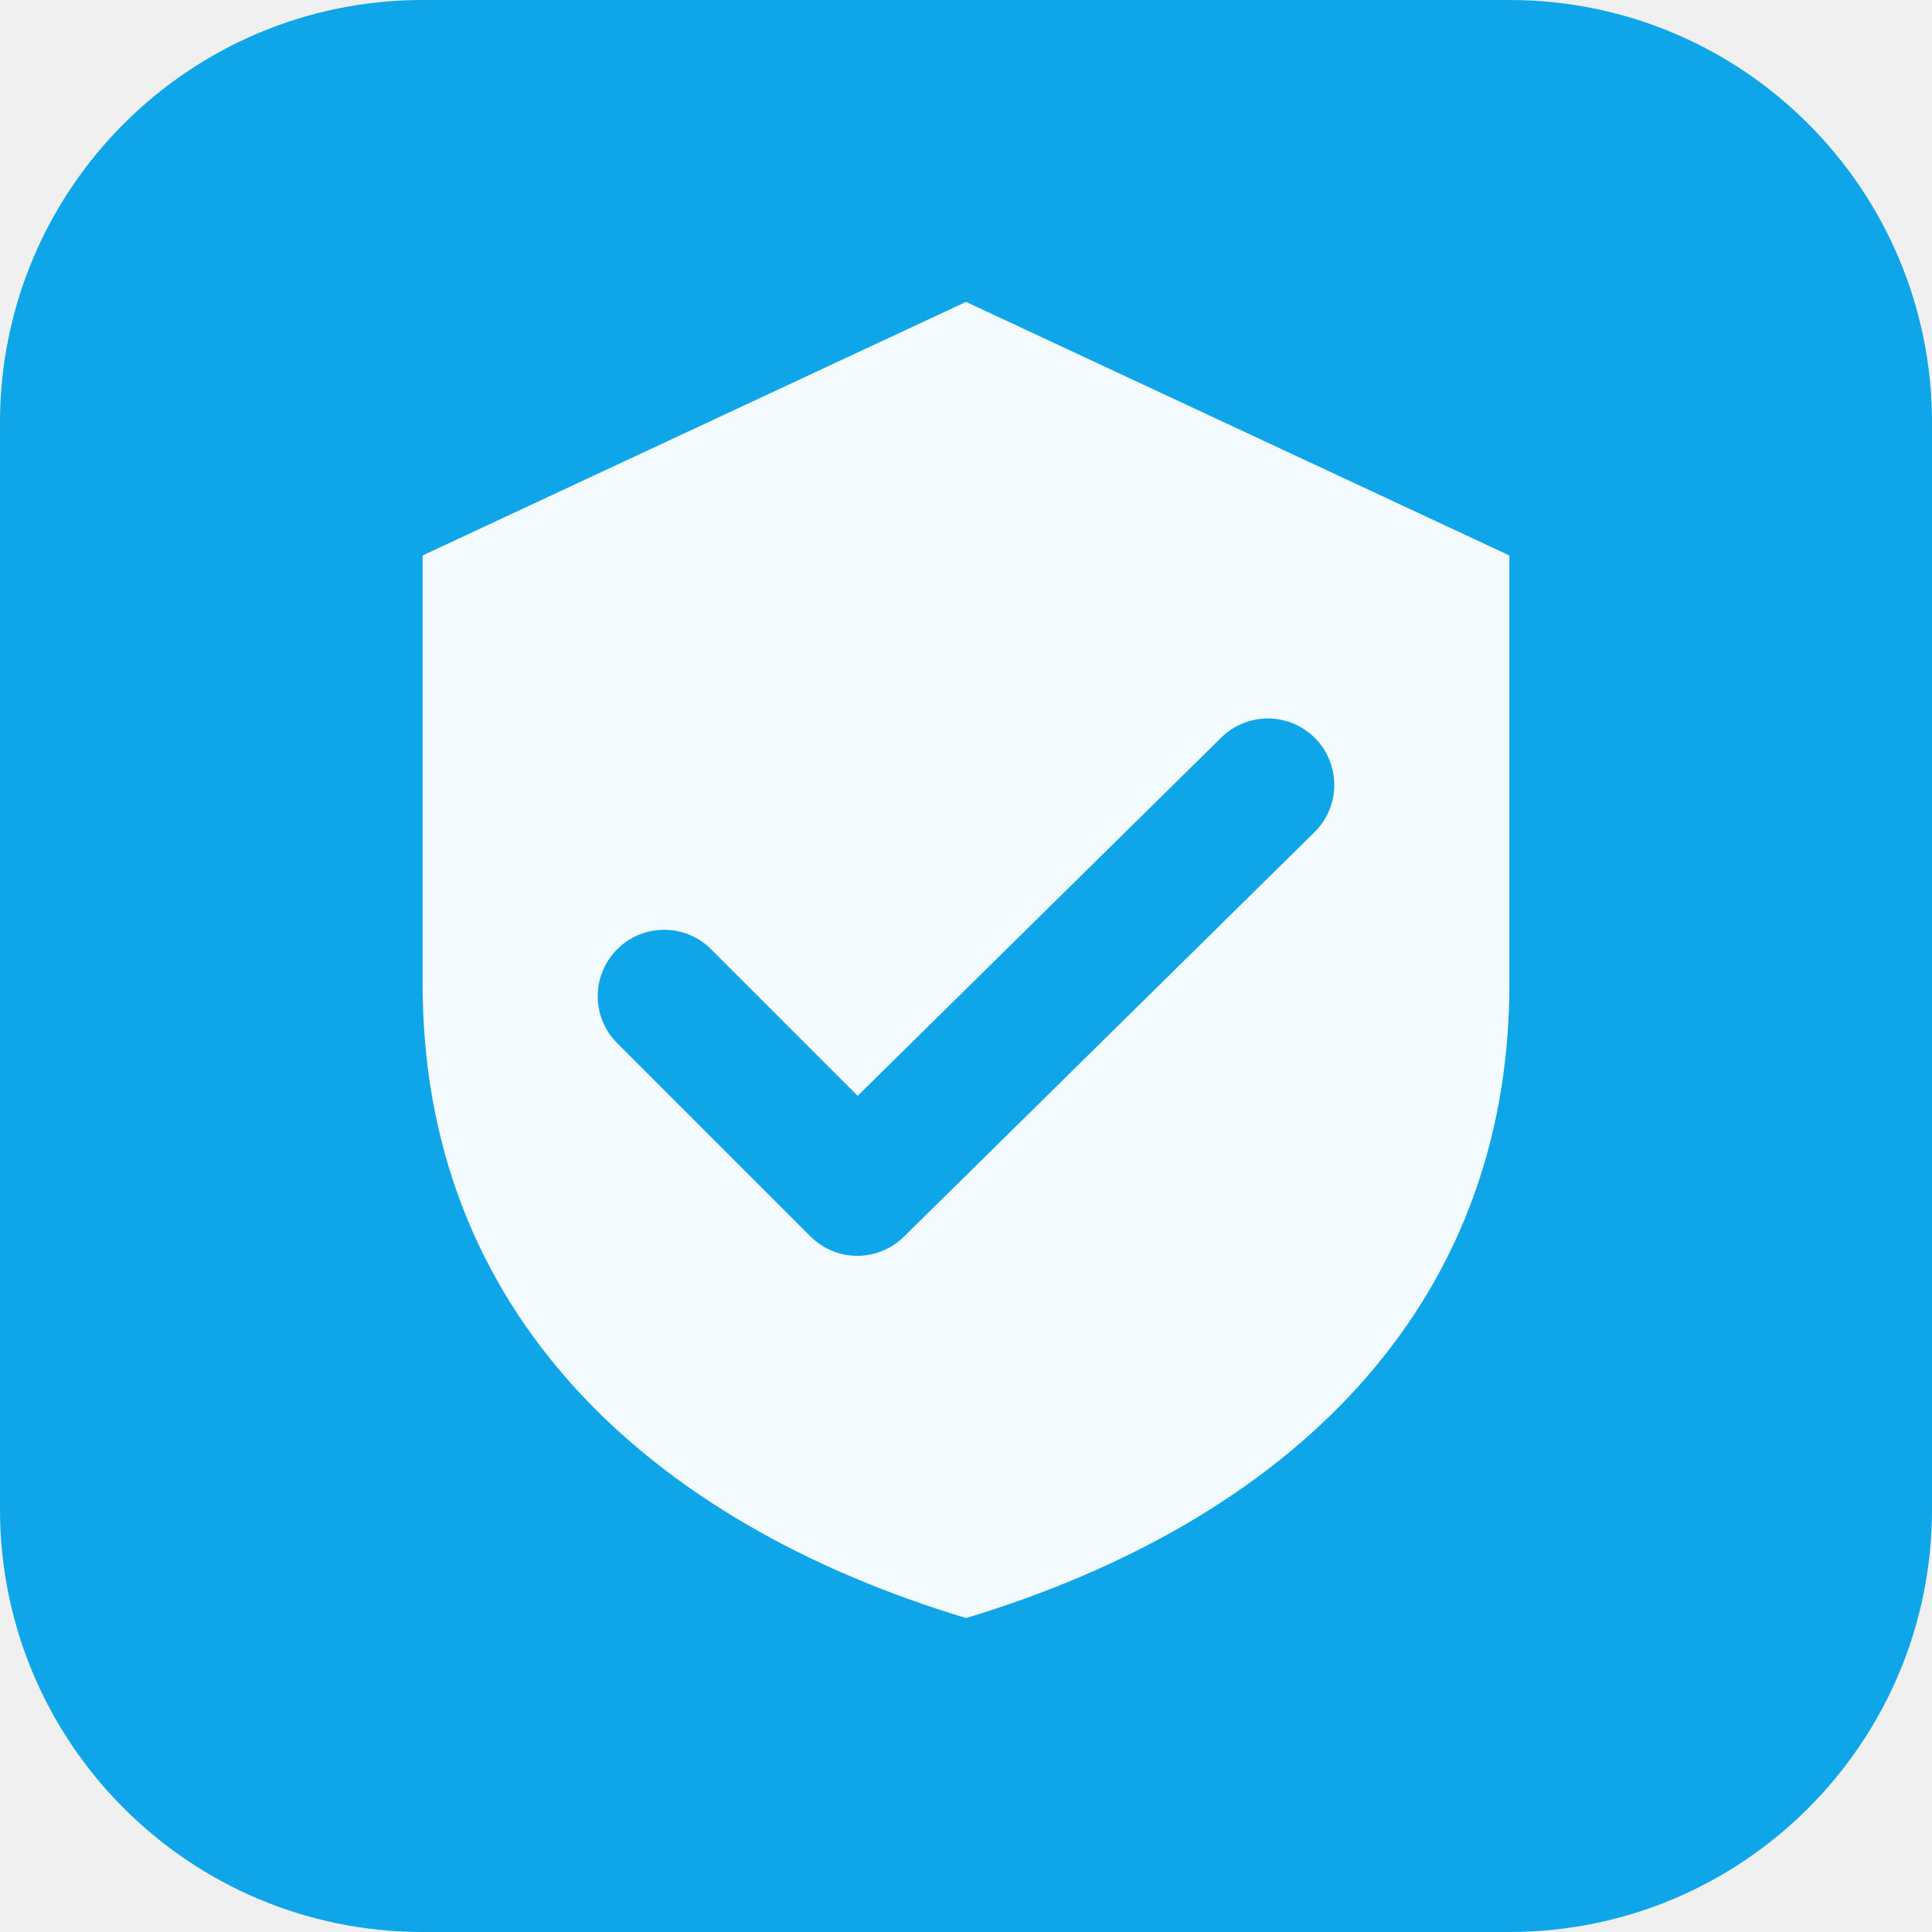
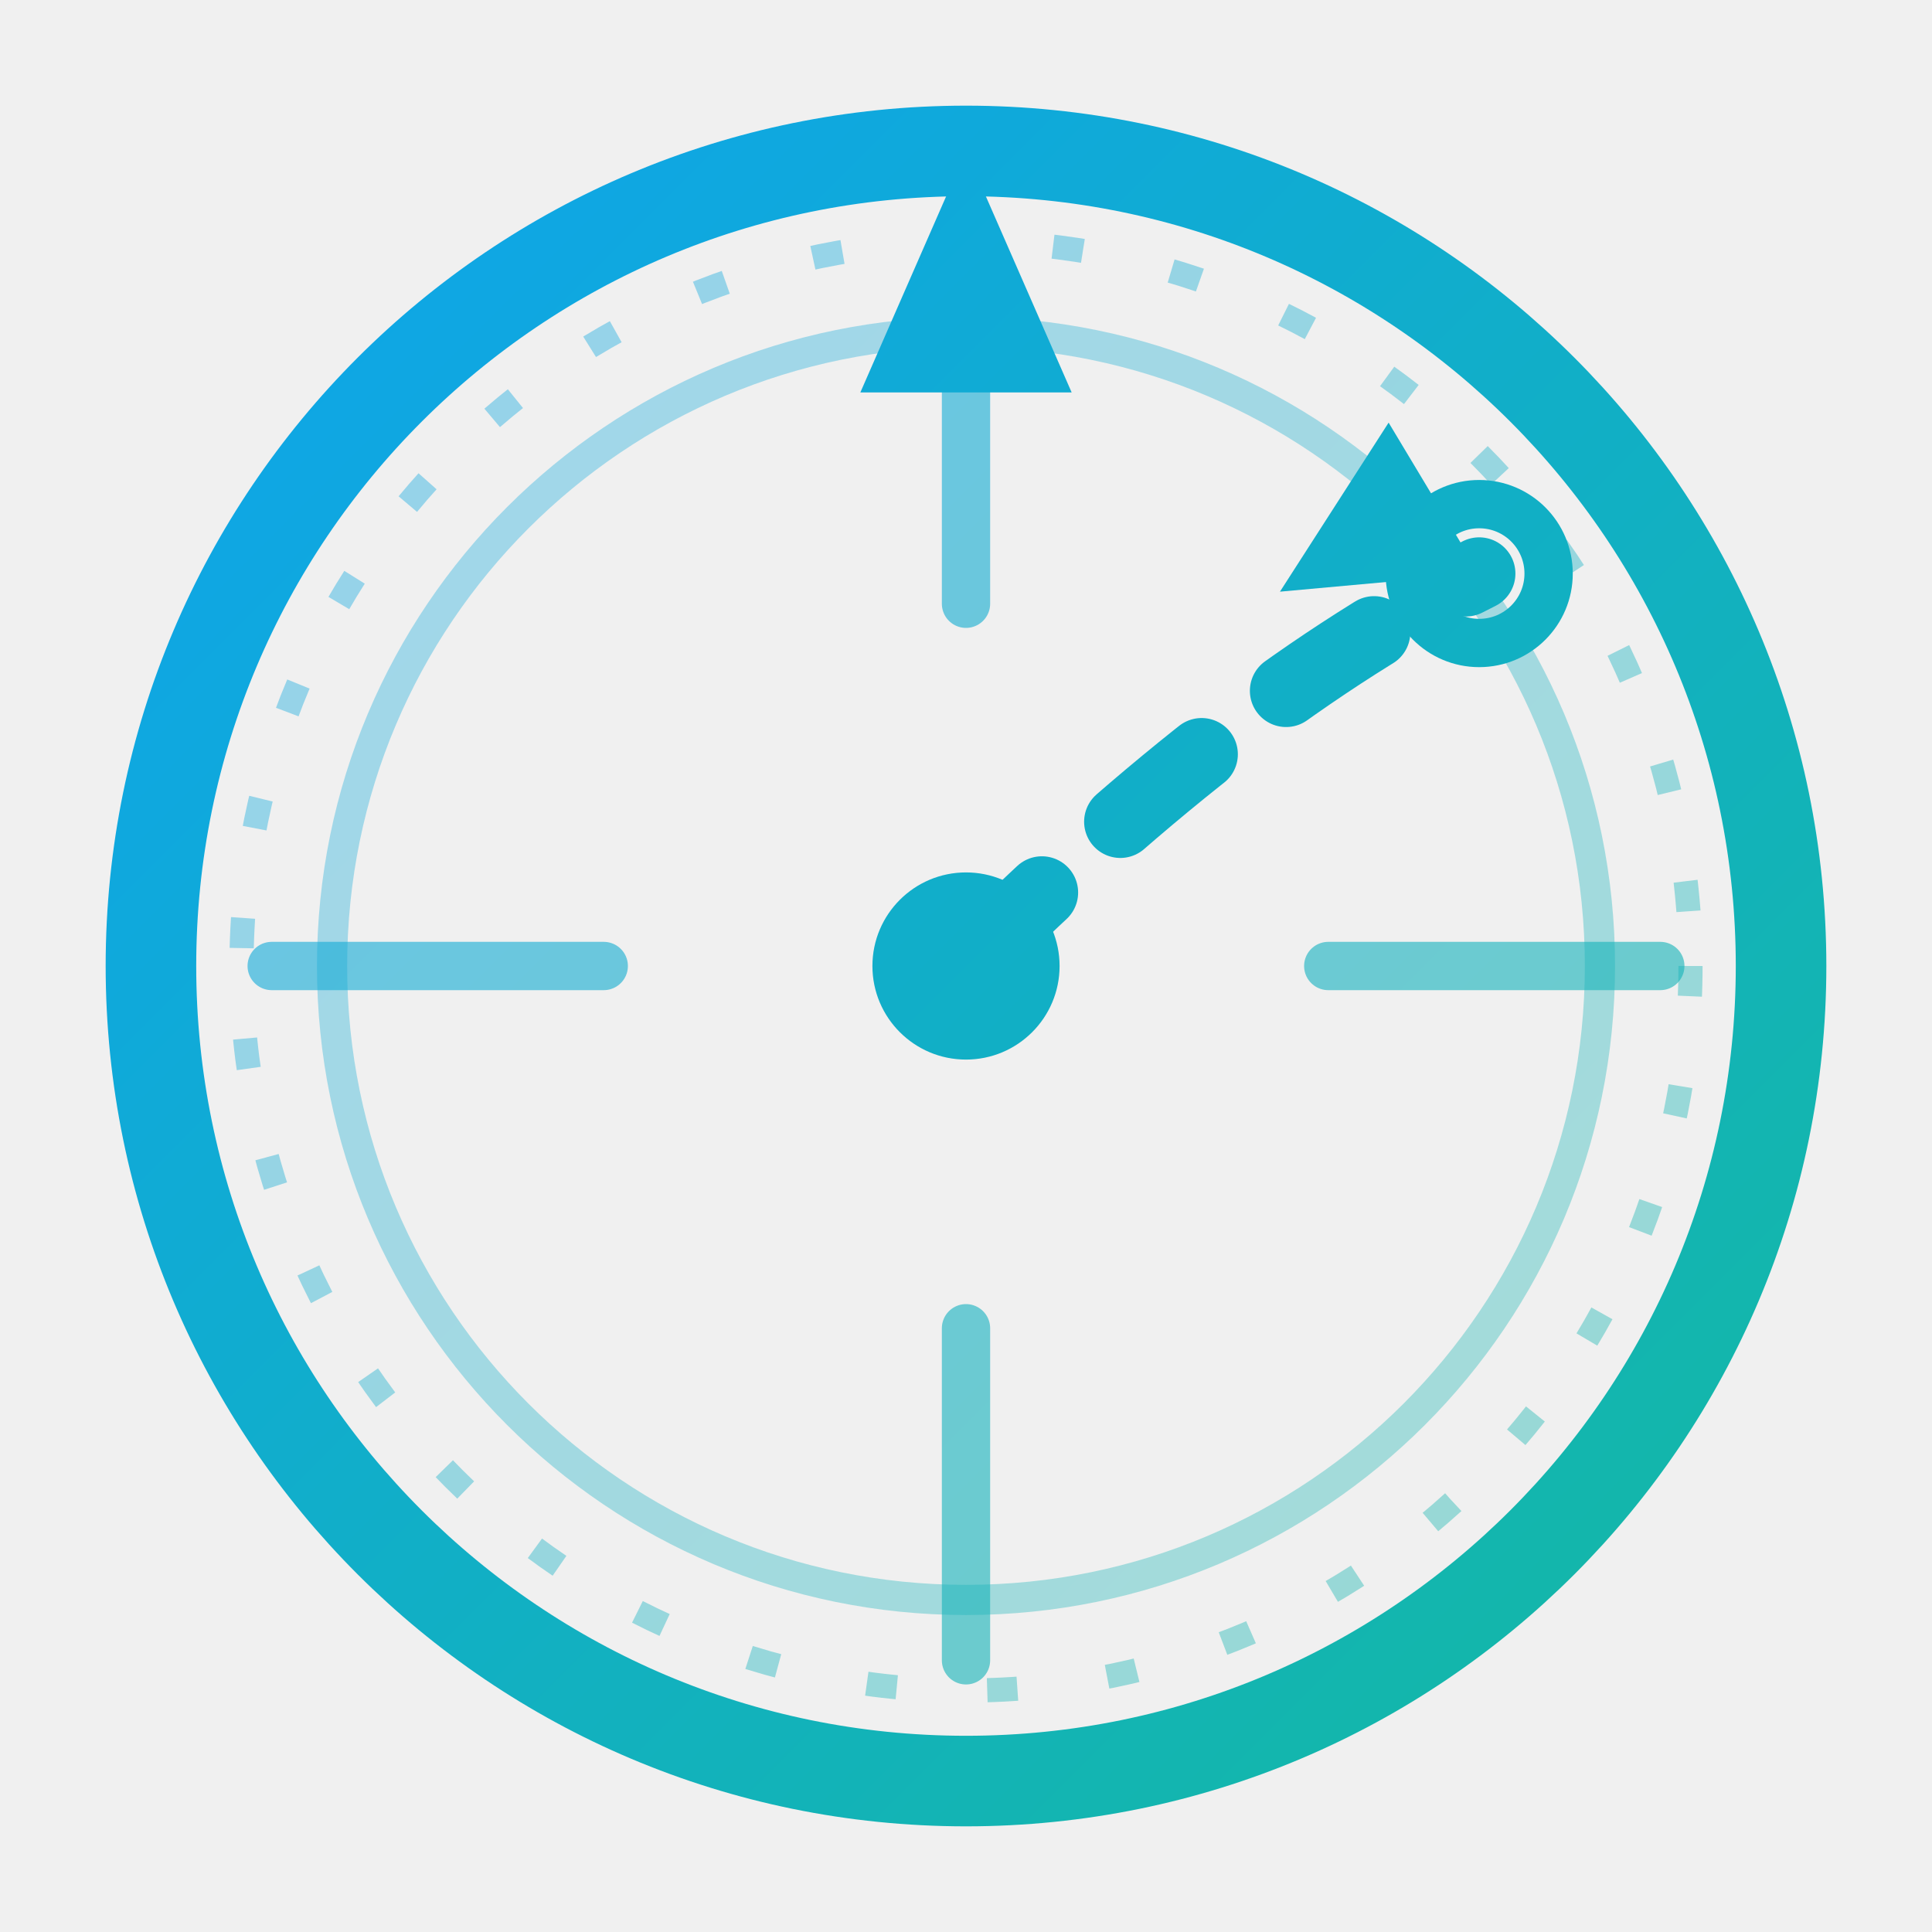
- <svg xmlns="http://www.w3.org/2000/svg" width="32" height="32" viewBox="0 0 32 32">
-   <rect width="32" height="32" rx="7" fill="#0EA5E9" />
-   <path d="M16 5l9 4.2v7.1c0 5.4-3.7 8.9-9 10.5-5.3-1.6-9-5.1-9-10.5V9.2L16 5z" fill="#fff" opacity="0.95" />
-   <path d="M11 16.5l3.2 3.2L21 13" stroke="#0EA5E9" stroke-width="2.2" fill="none" stroke-linecap="round" stroke-linejoin="round" />
+ <svg xmlns="http://www.w3.org/2000/svg" viewBox="0 0 64 64" fill="none" role="img" aria-label="WorkBuddy 航海图">
+   <defs>
+     <linearGradient id="hbGrad" x1="8" y1="8" x2="56" y2="56" gradientUnits="userSpaceOnUse">
+       <stop offset="0" stop-color="#0EA5E9" />
+       <stop offset="1" stop-color="#14B8A6" />
+     </linearGradient>
+   </defs>
+   <circle cx="32" cy="32" r="27" stroke="url(#hbGrad)" stroke-width="3" />
+   <circle cx="32" cy="32" r="21" stroke="url(#hbGrad)" stroke-width="1" opacity="0.35" />
+   <circle cx="32" cy="32" r="24" stroke="url(#hbGrad)" stroke-width="0.8" stroke-dasharray="1 3" opacity="0.4" />
+   <g stroke="url(#hbGrad)" stroke-width="1.6" stroke-linecap="round" opacity="0.6">
+     <line x1="32" y1="9" x2="32" y2="20" />
+     <line x1="32" y1="44" x2="32" y2="55" />
+     <line x1="9" y1="32" x2="20" y2="32" />
+     <line x1="44" y1="32" x2="55" y2="32" />
+   </g>
+   <path d="M32 5 L28.5 13 L35.5 13 Z" fill="url(#hbGrad)" />
+   <path d="M32 32 Q 41 23 49 19" stroke="url(#hbGrad)" stroke-width="2.4" stroke-dasharray="3.5 3.5" stroke-linecap="round" fill="none" />
+   <path d="M49 19 l -6.6 0.6 l 3.6 -5.6 z" fill="url(#hbGrad)" />
+   <circle cx="32" cy="32" r="3.1" fill="url(#hbGrad)" />
+   <circle cx="49" cy="19" r="2.3" fill="none" stroke="url(#hbGrad)" stroke-width="1.6" />
</svg>
